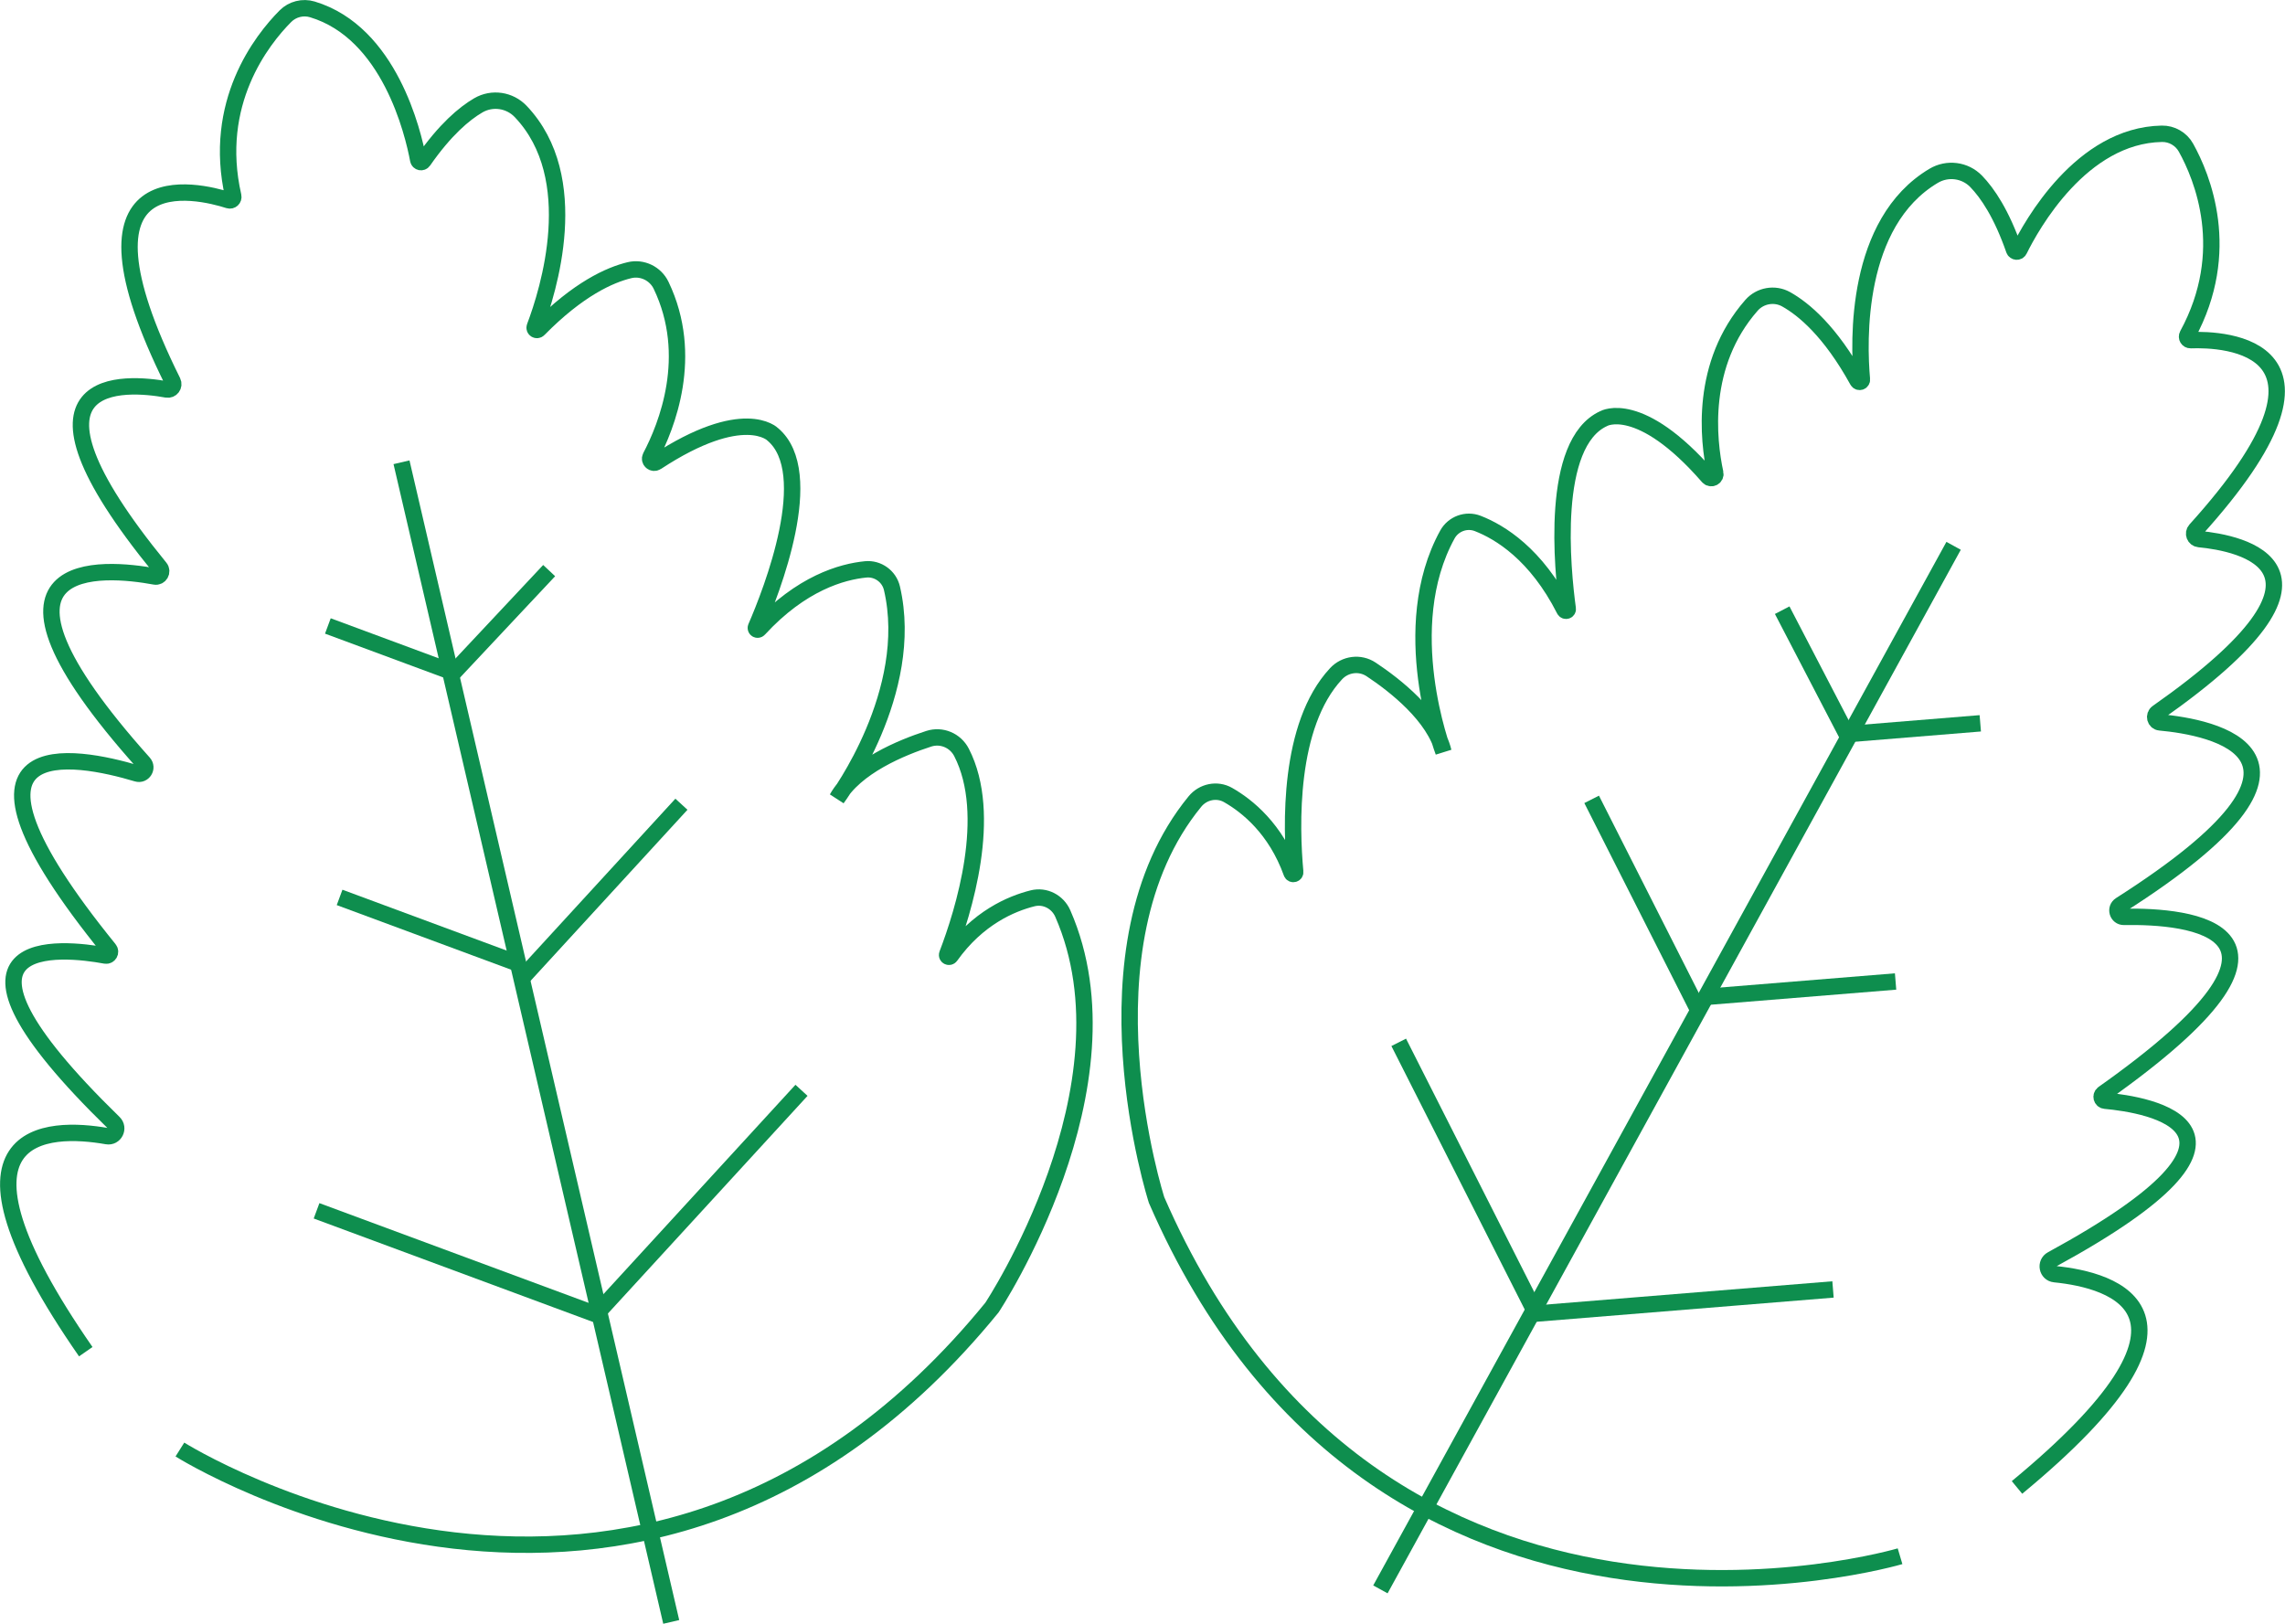
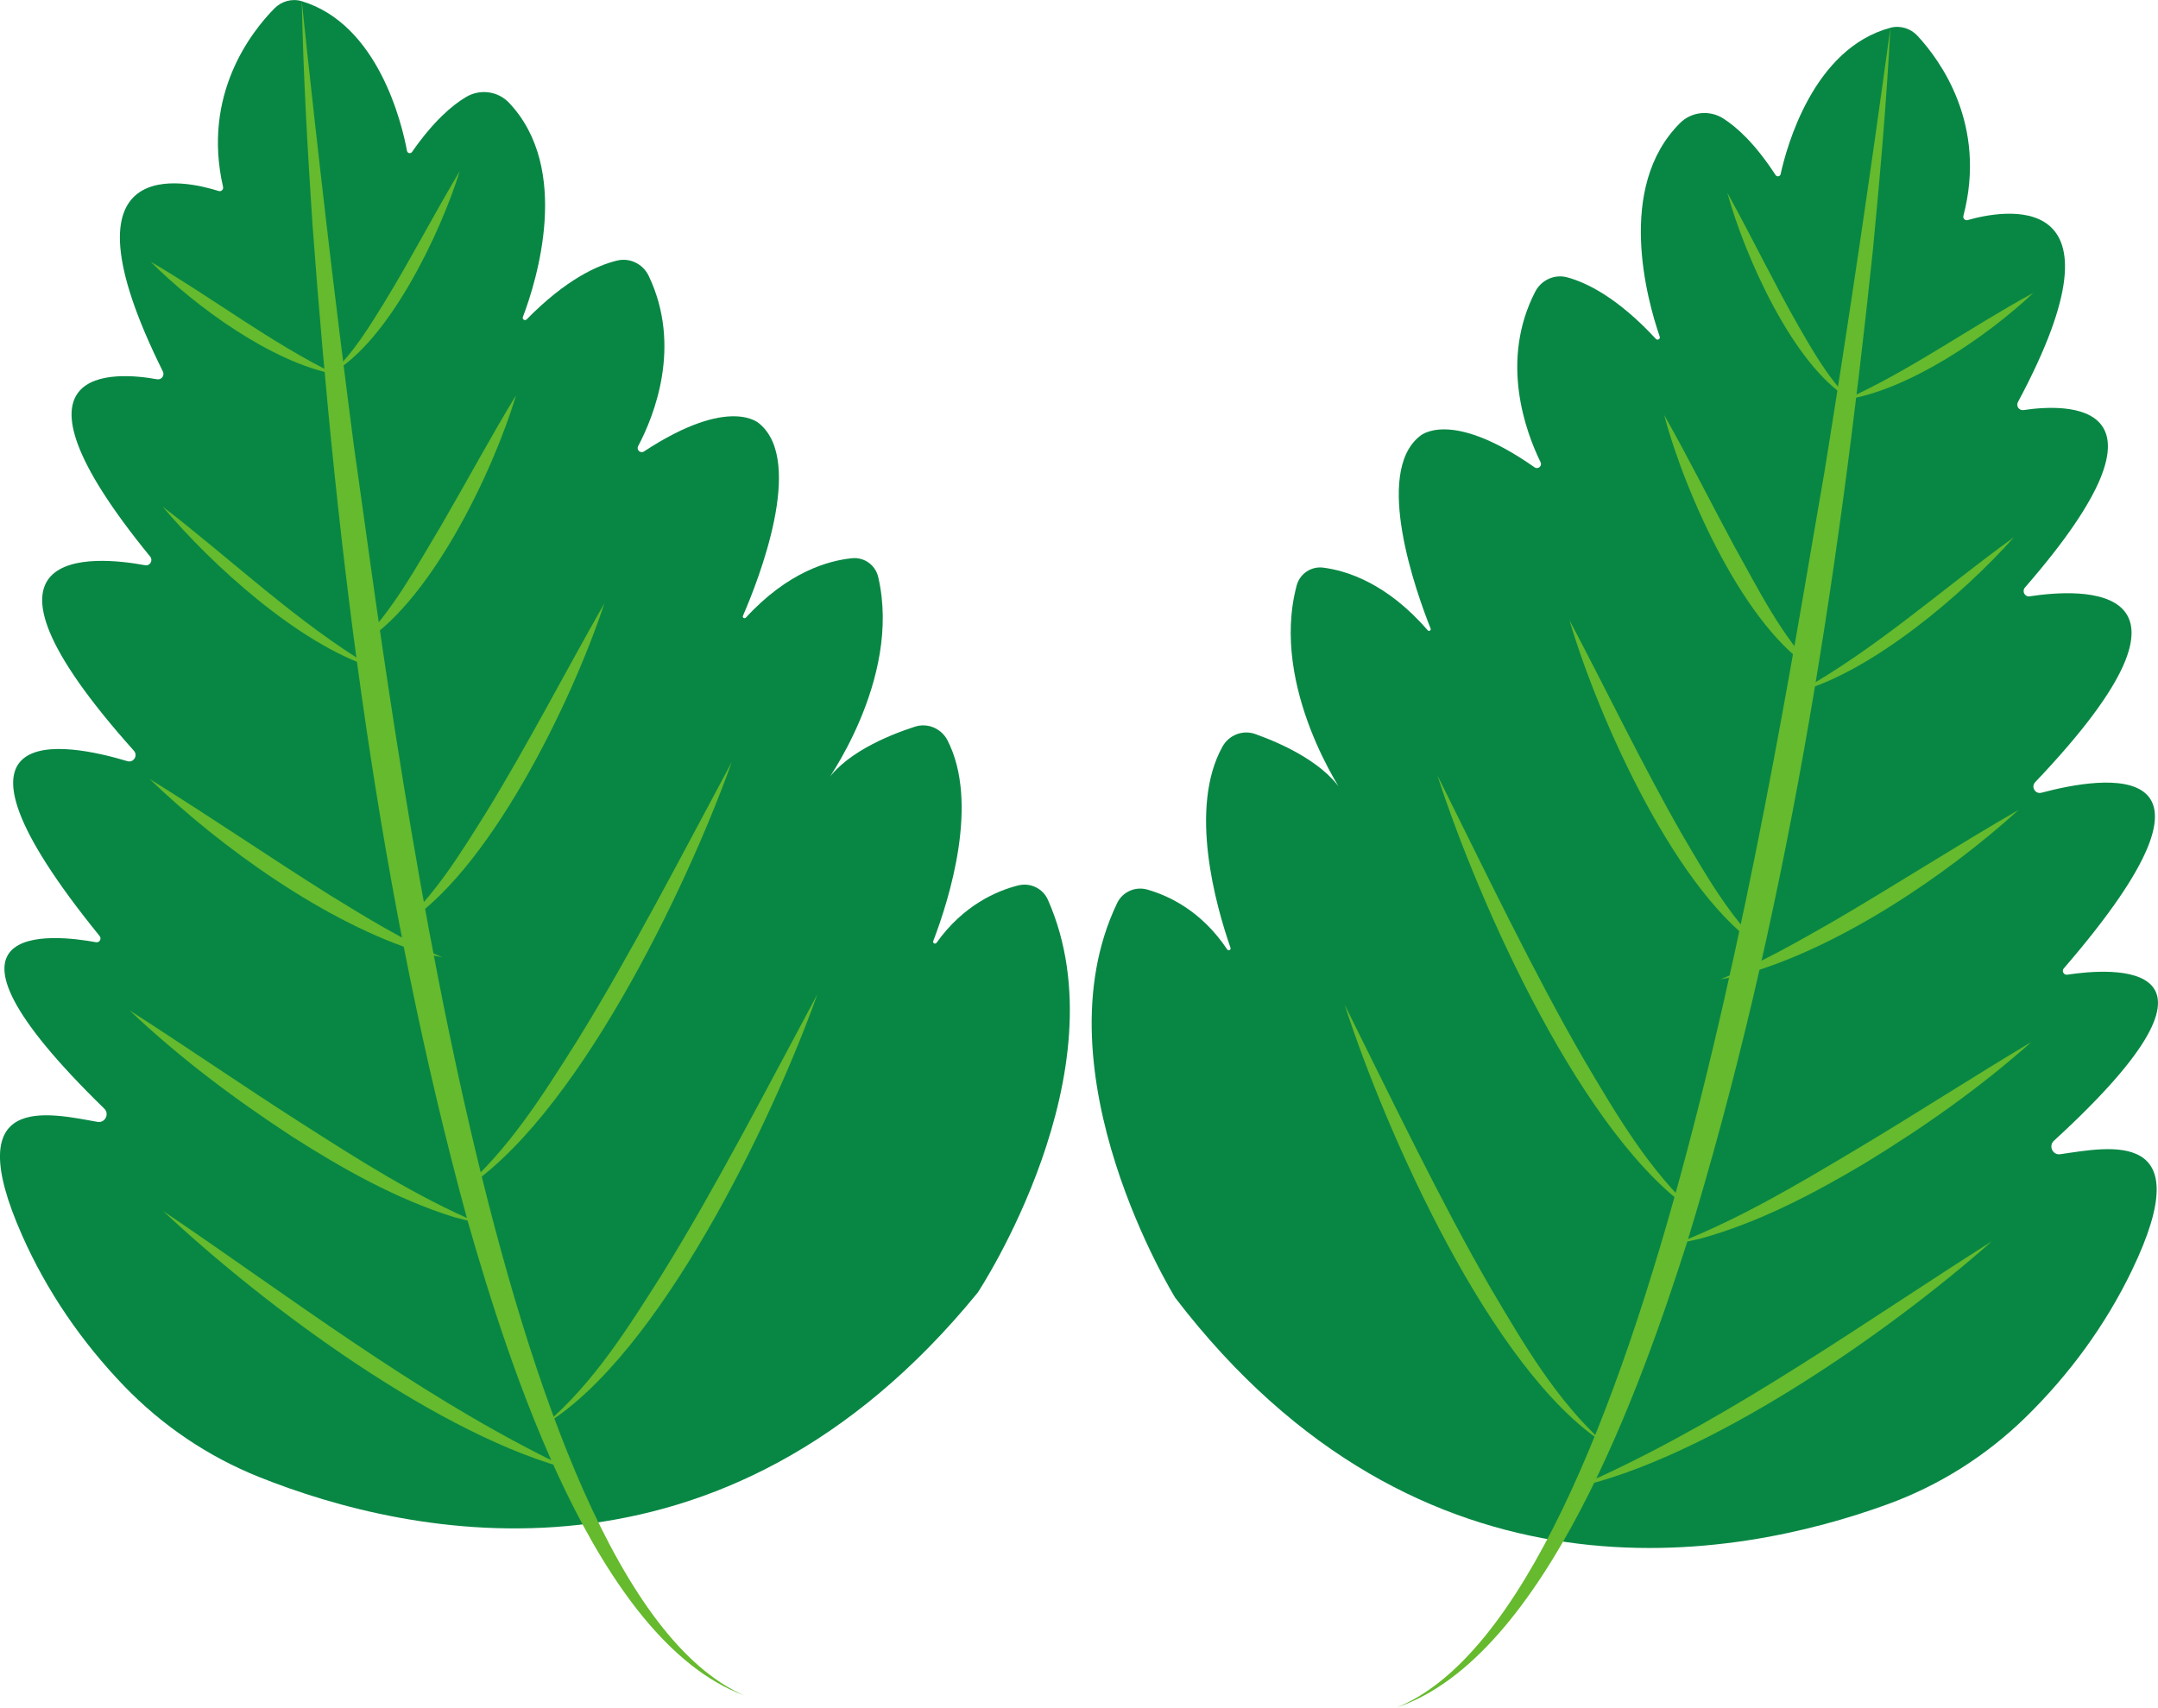
- <svg xmlns="http://www.w3.org/2000/svg" id="mintleaves" viewBox="0 0 557.61 396.3">
+ <svg xmlns="http://www.w3.org/2000/svg" id="mintleaves" viewBox="0 0 529.42 418.99">
  <defs>
    <style>
      .cls-1 {
-         fill: none;
-         stroke: #0e8e4e;
-         stroke-miterlimit: 10;
-         stroke-width: 4px;
+         fill: #088744;
+       }
+ 
+       .cls-2 {
+         fill: #65ba2d;
      }
    </style>
  </defs>
-   <g id="mintleaf_right">
-     <path class="cls-1" d="M463.67,379.81s-127.2,37.76-181.43-86.93c0,0-19.83-61.66,9.36-97.26,1.97-2.41,5.39-3.13,8.09-1.59,4.67,2.66,11.63,8.23,15.49,18.97.18.51.94.35.89-.19-1.01-11.02-1.77-35.78,9.96-48.37,2.23-2.4,5.85-2.87,8.57-1.06,5.75,3.81,15.52,11.4,17.64,20.08,0,0-11.55-30.26.97-53.01,1.44-2.61,4.62-3.78,7.4-2.7,5.4,2.1,14.26,7.47,21.16,21.07.22.43.88.25.81-.23-1.3-9.52-4.42-40.44,8.79-46.44,0,0,8.75-5.02,25.47,14.19.68.78,1.96.16,1.74-.85-1.77-8.22-3.78-26.61,8.84-40.98,2.11-2.4,5.64-3.03,8.43-1.48,4.3,2.4,10.79,7.79,17.45,19.87.3.54,1.12.31,1.06-.3-.83-9.29-1.73-38.24,17.51-49.69,3.36-2,7.65-1.45,10.37,1.35,2.77,2.86,6.19,7.89,9.25,16.68.2.58,1,.65,1.27.09,2.99-6.06,15.15-28.01,34.79-28.38,2.43-.05,4.71,1.26,5.89,3.38,3.95,7.09,11.52,25.24.37,45.72-.32.59.11,1.29.77,1.27,7.93-.29,42.31.85,1.2,46.32-.74.82-.23,2.13.86,2.23,9.9.93,40.59,6.74-10.15,42.35-1,.7-.6,2.27.61,2.38,12.39,1.13,48.32,7.64-9.65,44.57-1.34.85-.73,2.93.86,2.9,15.54-.28,52.11,2.72-5.05,43.14-.72.51-.43,1.64.44,1.72,10.48.96,45.9,6.68-12.98,38.75-1.65.9-1.17,3.4.7,3.59,14.43,1.44,42.43,9.39-9.21,52.05" />
-     <line class="cls-1" x1="476.74" y1="133.21" x2="336.86" y2="387.9" />
-     <line class="cls-1" x1="388.41" y1="195.09" x2="414.47" y2="246.59" />
-     <line class="cls-1" x1="434.91" y1="148.92" x2="450.91" y2="179.69" />
-     <line class="cls-1" x1="341.33" y1="254.39" x2="374.22" y2="319.4" />
-     <line class="cls-1" x1="483.25" y1="176.53" x2="451.13" y2="179.15" />
-     <line class="cls-1" x1="462.58" y1="239.54" x2="416.56" y2="243.28" />
-     <line class="cls-1" x1="447.31" y1="314.7" x2="374.16" y2="320.65" />
+   <g id="left_mintleaf">
+     <path class="cls-1" d="M5.47,303.22c-15.8-35.54,6.42-30.07,18.45-27.95,1.85.33,3-1.95,1.65-3.26-48.04-46.8-12.37-42.73-2.02-40.82.86.16,1.44-.84.89-1.52-44.12-54.38-8.08-47.38,6.8-42.91,1.52.46,2.67-1.37,1.61-2.55-45.82-51.22-9.49-47.79,2.75-45.52,1.2.22,2.01-1.18,1.24-2.12-39.21-48-8.09-45.29,1.69-43.51,1.08.2,1.92-.92,1.43-1.91-27.29-54.9,6.13-46.7,13.68-44.28.63.2,1.23-.36,1.08-1.01-5.16-22.59,6.85-37.96,12.61-43.8,1.74-1.77,4.32-2.49,6.69-1.77,18.82,5.67,24.59,30.1,25.83,36.73.11.6.89.76,1.24.26,5.24-7.54,9.84-11.46,13.27-13.49s7.78-1.44,10.5,1.41c15.43,16.23,6.73,43.86,3.42,52.58-.22.57.5,1.02.93.58,9.68-9.85,17.4-13.28,22.19-14.43,3.14-.75,6.34.84,7.74,3.75,8.23,17.23,1.33,34.37-2.59,41.8-.48.91.58,1.86,1.44,1.29,21.3-13.98,28.37-6.77,28.37-6.77,11.1,9.35-.27,38.29-4.09,47.1-.19.44.38.8.71.45,10.32-11.24,20.31-14.02,26.08-14.58,2.99-.29,5.71,1.68,6.39,4.61,5.9,25.29-13.4,51.29-13.4,51.29,4.39-7.79,15.85-12.45,22.42-14.57,3.11-1,6.47.44,7.97,3.34,7.88,15.3.47,38.93-3.49,49.27-.19.51.49.86.81.42,6.63-9.3,14.84-12.77,20.05-14.08,2.97-.74,6.05.75,7.28,3.55,18.65,42.19-17.21,96.34-17.21,96.34-62.69,76.89-139.39,60.03-176.29,45.28-12.52-5-23.81-12.64-33.16-22.35h0c-10.36-10.76-18.89-23.18-24.95-36.82Z" />
+     <path class="cls-2" d="M200.52,243.98c-11.08,31.05-38.63,88.4-66.87,105.59,11.99-10.21,20.41-23.72,28.75-36.89,12.93-20.8,26.44-46.95,38.12-68.7h0Z" />
+     <path class="cls-2" d="M179.52,186.98c-11.08,31.05-38.63,88.4-66.87,105.59,11.99-10.21,20.41-23.72,28.75-36.89,12.93-20.8,26.44-46.95,38.12-68.7h0Z" />
+     <path class="cls-2" d="M148.29,147.98c-7.79,23.73-28.56,66.97-50.4,79.59,8.83-7.92,15.04-18.1,21.28-28.05,10.34-16.84,19.34-34.35,29.13-51.53h0Z" />
+     <path class="cls-2" d="M126.59,96.98c-5.57,18.79-21.49,52.03-39,61.59,8.77-8.57,14.48-19.38,20.73-29.78,6.15-10.57,11.9-21.31,18.27-31.8h0Z" />
+     <path class="cls-2" d="M112.79,41.98c-4.68,15.16-17.34,41.69-31.4,49.59,5.41-5.08,9.19-11.38,13.05-17.61,6.36-10.42,12.09-21.48,18.35-31.98h0Z" />
+     <path class="cls-2" d="M182.52,415.98c-36.36-13.5-57.73-81.32-67.73-116.2-21.82-79.73-32-162.28-38.12-244.56-1.21-18.3-2.26-36.61-2.64-54.95,3.84,36.47,8.06,72.84,12.79,109.14,9.4,65.25,34.95,279.8,95.7,306.57h0Z" />
+     <path class="cls-2" d="M40.05,297.16c30.95,20.95,60.79,43.91,94.29,60.69,2.28.99,4.57,1.99,6.86,3.04-32.77-7.98-76.47-40.49-101.16-63.74h0Z" />
+     <path class="cls-2" d="M31.78,247.91c14.16,9.06,27.92,18.6,42.06,27.62,14.1,9.03,28.17,18.01,43.63,24.61-2.05-.46-4.1-.98-6.16-1.52-14.15-4.44-27.19-11.79-39.63-19.73-14.11-9.22-27.65-19.36-39.89-30.98h0Z" />
+     <path class="cls-2" d="M36.71,191.14c14.97,9.27,29.39,19.19,44.27,28.53,8.97,5.51,17.85,10.97,27.55,15.25-1.73-.35-3.46-.76-5.19-1.19-23.23-7.16-49.16-25.74-66.63-42.59h0Z" />
+     <path class="cls-2" d="M39.9,124.3c17.16,13.2,32.82,28.3,51.45,39.46-17.96-5.69-39.37-25.06-51.45-39.46h0Z" />
+     <path class="cls-2" d="M36.98,64.23c15.32,8.93,29.32,19.8,45.28,27.6-15.43-2.81-34.29-16.56-45.28-27.6h0Z" />
  </g>
-   <g id="mintleaf_left">
-     <path class="cls-1" d="M43.9,353.77s112.25,70.74,198.17-34.65c0,0,35.76-54.01,17.28-96.17-1.25-2.85-4.34-4.47-7.36-3.71-5.21,1.3-13.42,4.78-20.04,14.08-.31.44-1,.08-.8-.42,3.96-10.34,11.37-33.97,3.49-49.27-1.5-2.91-4.85-4.34-7.97-3.34-6.56,2.12-18.03,6.78-22.41,14.57,0,0,19.3-26.01,13.4-51.3-.68-2.9-3.43-4.88-6.39-4.6-5.77.56-15.75,3.34-26.07,14.57-.33.36-.91,0-.72-.44,3.82-8.82,15.19-37.74,4.09-47.09,0,0-7.06-7.2-28.36,6.77-.87.57-1.93-.37-1.45-1.29,3.92-7.43,10.84-24.6,2.57-41.84-1.38-2.88-4.61-4.45-7.72-3.7-4.78,1.15-12.5,4.58-22.17,14.42-.43.44-1.16,0-.94-.58,3.31-8.72,12.01-36.34-3.43-52.57-2.69-2.83-6.97-3.47-10.35-1.5-3.44,2.01-8.1,5.92-13.41,13.56-.35.51-1.13.35-1.25-.25-1.24-6.64-7.01-31.06-25.83-36.73-2.33-.7-4.87-.06-6.59,1.67-5.72,5.76-17.91,21.18-12.72,43.91.15.65-.45,1.21-1.09,1.01-7.56-2.42-40.96-10.62-13.68,44.27.49.99-.35,2.11-1.43,1.91-9.78-1.78-40.9-4.48-1.68,43.52.77.94-.04,2.34-1.23,2.12-12.23-2.26-48.59-5.71-2.76,45.52,1.06,1.18-.09,3.02-1.61,2.56-14.89-4.47-50.91-11.47-6.8,42.9.55.68-.03,1.69-.89,1.53-10.35-1.91-45.99-5.97,2.02,40.81,1.35,1.31.21,3.59-1.64,3.27-14.28-2.51-43.39-2.43-5.2,52.6" />
-     <line class="cls-1" x1="97.98" y1="112.82" x2="163.8" y2="395.84" />
-     <line class="cls-1" x1="166.29" y1="196.28" x2="127.28" y2="238.81" />
-     <line class="cls-1" x1="134.01" y1="139.26" x2="110.29" y2="164.55" />
-     <line class="cls-1" x1="195.59" y1="266.1" x2="146.35" y2="319.79" />
-     <line class="cls-1" x1="80.01" y1="152.77" x2="110.22" y2="163.97" />
-     <line class="cls-1" x1="82.87" y1="219.02" x2="126.16" y2="235.06" />
-     <line class="cls-1" x1="77.25" y1="295.51" x2="146.07" y2="321.01" />
+   <g id="right_mintleaf">
+     <path class="cls-1" d="M523.02,311.71c16.88-35.04-5.5-30.25-17.58-28.5-1.86.27-2.93-2.04-1.55-3.31,49.45-45.31,13.67-42.33,3.27-40.74-.86.13-1.42-.89-.85-1.55,45.77-53.01,9.53-47.11-5.48-43.1-1.53.41-2.63-1.45-1.53-2.6,47.37-49.79,10.95-47.47-1.35-45.59-1.21.19-1.97-1.24-1.17-2.16,40.67-46.77,9.48-45.02-.35-43.54-1.09.16-1.89-.98-1.38-1.95,28.96-54.04-4.7-46.86-12.32-44.67-.64.18-1.22-.4-1.05-1.04,5.85-22.42-5.68-38.15-11.26-44.17-1.68-1.82-4.24-2.62-6.64-1.98-18.98,5.09-25.5,29.33-26.94,35.92-.13.59-.91.73-1.24.22-5.01-7.7-9.48-11.75-12.85-13.89-3.33-2.11-7.74-1.68-10.54,1.09-15.92,15.75-8.07,43.64-5.03,52.45.2.58-.53,1-.95.55-9.38-10.14-16.99-13.81-21.74-15.1-3.11-.85-6.37.65-7.85,3.51-8.76,16.97-2.38,34.32,1.31,41.86.45.93-.64,1.84-1.48,1.24-20.87-14.62-28.15-7.64-28.15-7.64-11.38,9.01-.9,38.28,2.65,47.2.18.45-.41.79-.72.43-9.97-11.55-19.87-14.63-25.62-15.37-2.98-.38-5.76,1.5-6.53,4.41-6.67,25.1,11.82,51.67,11.82,51.67-4.15-7.92-15.46-12.93-21.96-15.25-3.08-1.1-6.48.24-8.06,3.1-8.35,15.05-1.66,38.9,1.98,49.35.18.51-.52.84-.82.39-6.34-9.5-14.44-13.22-19.61-14.68-2.95-.83-6.07.56-7.39,3.33-19.93,41.6,14.25,96.82,14.25,96.82,60.3,78.78,137.49,64.27,174.82,50.66,12.67-4.62,24.18-11.9,33.82-21.33h0c10.68-10.44,19.59-22.59,26.07-36.04Z" />
+     <path class="cls-2" d="M329.88,246.52c11.05,22.18,23.68,48.59,36,69.84,7.93,13.42,15.94,27.18,27.61,37.75-27.7-18.06-53.44-76.12-63.61-107.59h0Z" />
+     <path class="cls-2" d="M352.61,190.19c11.05,22.18,23.68,48.59,36,69.84,7.93,13.42,15.94,27.18,27.61,37.75-27.7-18.06-53.44-76.12-63.61-107.59h0Z" />
+     <path class="cls-2" d="M385.03,152.16c9.25,17.48,17.72,35.26,27.53,52.4,5.93,10.14,11.83,20.51,20.41,28.69-21.43-13.26-40.87-57.09-47.94-81.09h0Z" />
+     <path class="cls-2" d="M408.28,101.85c6.05,10.68,11.47,21.59,17.29,32.35,5.93,10.59,11.3,21.56,19.81,30.4-17.2-10.08-32.1-43.77-37.1-62.75h0Z" />
+     <path class="cls-2" d="M423.76,47.3c5.94,10.69,11.32,21.92,17.36,32.53,3.67,6.34,7.26,12.76,12.51,18-13.82-8.34-25.64-35.18-29.87-50.53h0Z" />
+     <path class="cls-2" d="M342.6,418.99c61.5-24.88,93.59-238.21,105.04-303.5,5.85-36.13,11.17-72.37,16.13-108.7-.95,18.32-2.56,36.59-4.32,54.84-8.64,82.05-21.34,164.26-45.59,243.28-11.05,34.53-34.51,101.71-71.25,114.07h0Z" />
+     <path class="cls-2" d="M488.65,304.58c-25.34,22.45-70.05,53.64-103.06,60.61,2.32-.99,4.64-1.92,6.95-2.83,34-15.75,64.53-37.78,96.11-57.78h0Z" />
+     <path class="cls-2" d="M498.42,255.61c-12.59,11.24-26.44,20.96-40.82,29.75-12.68,7.55-25.94,14.51-40.22,18.51-2.07.47-4.14.93-6.2,1.33,15.65-6.12,29.99-14.67,44.36-23.26,14.41-8.59,28.45-17.7,42.89-26.32h0Z" />
+     <path class="cls-2" d="M495.23,198.72c-17.97,16.31-44.43,34.08-67.9,40.53-1.75.37-3.49.73-5.23,1.03,9.83-3.98,18.87-9.17,28-14.4,15.16-8.88,29.88-18.35,45.13-27.16h0Z" />
+     <path class="cls-2" d="M494.09,131.81c-12.5,14.02-34.49,32.72-52.63,37.87,18.96-10.59,35.08-25.2,52.63-37.87h0Z" />
+     <path class="cls-2" d="M498.84,71.86c-11.32,10.69-30.57,23.86-46.1,26.2,16.19-7.31,30.52-17.74,46.1-26.2h0Z" />
  </g>
</svg>
